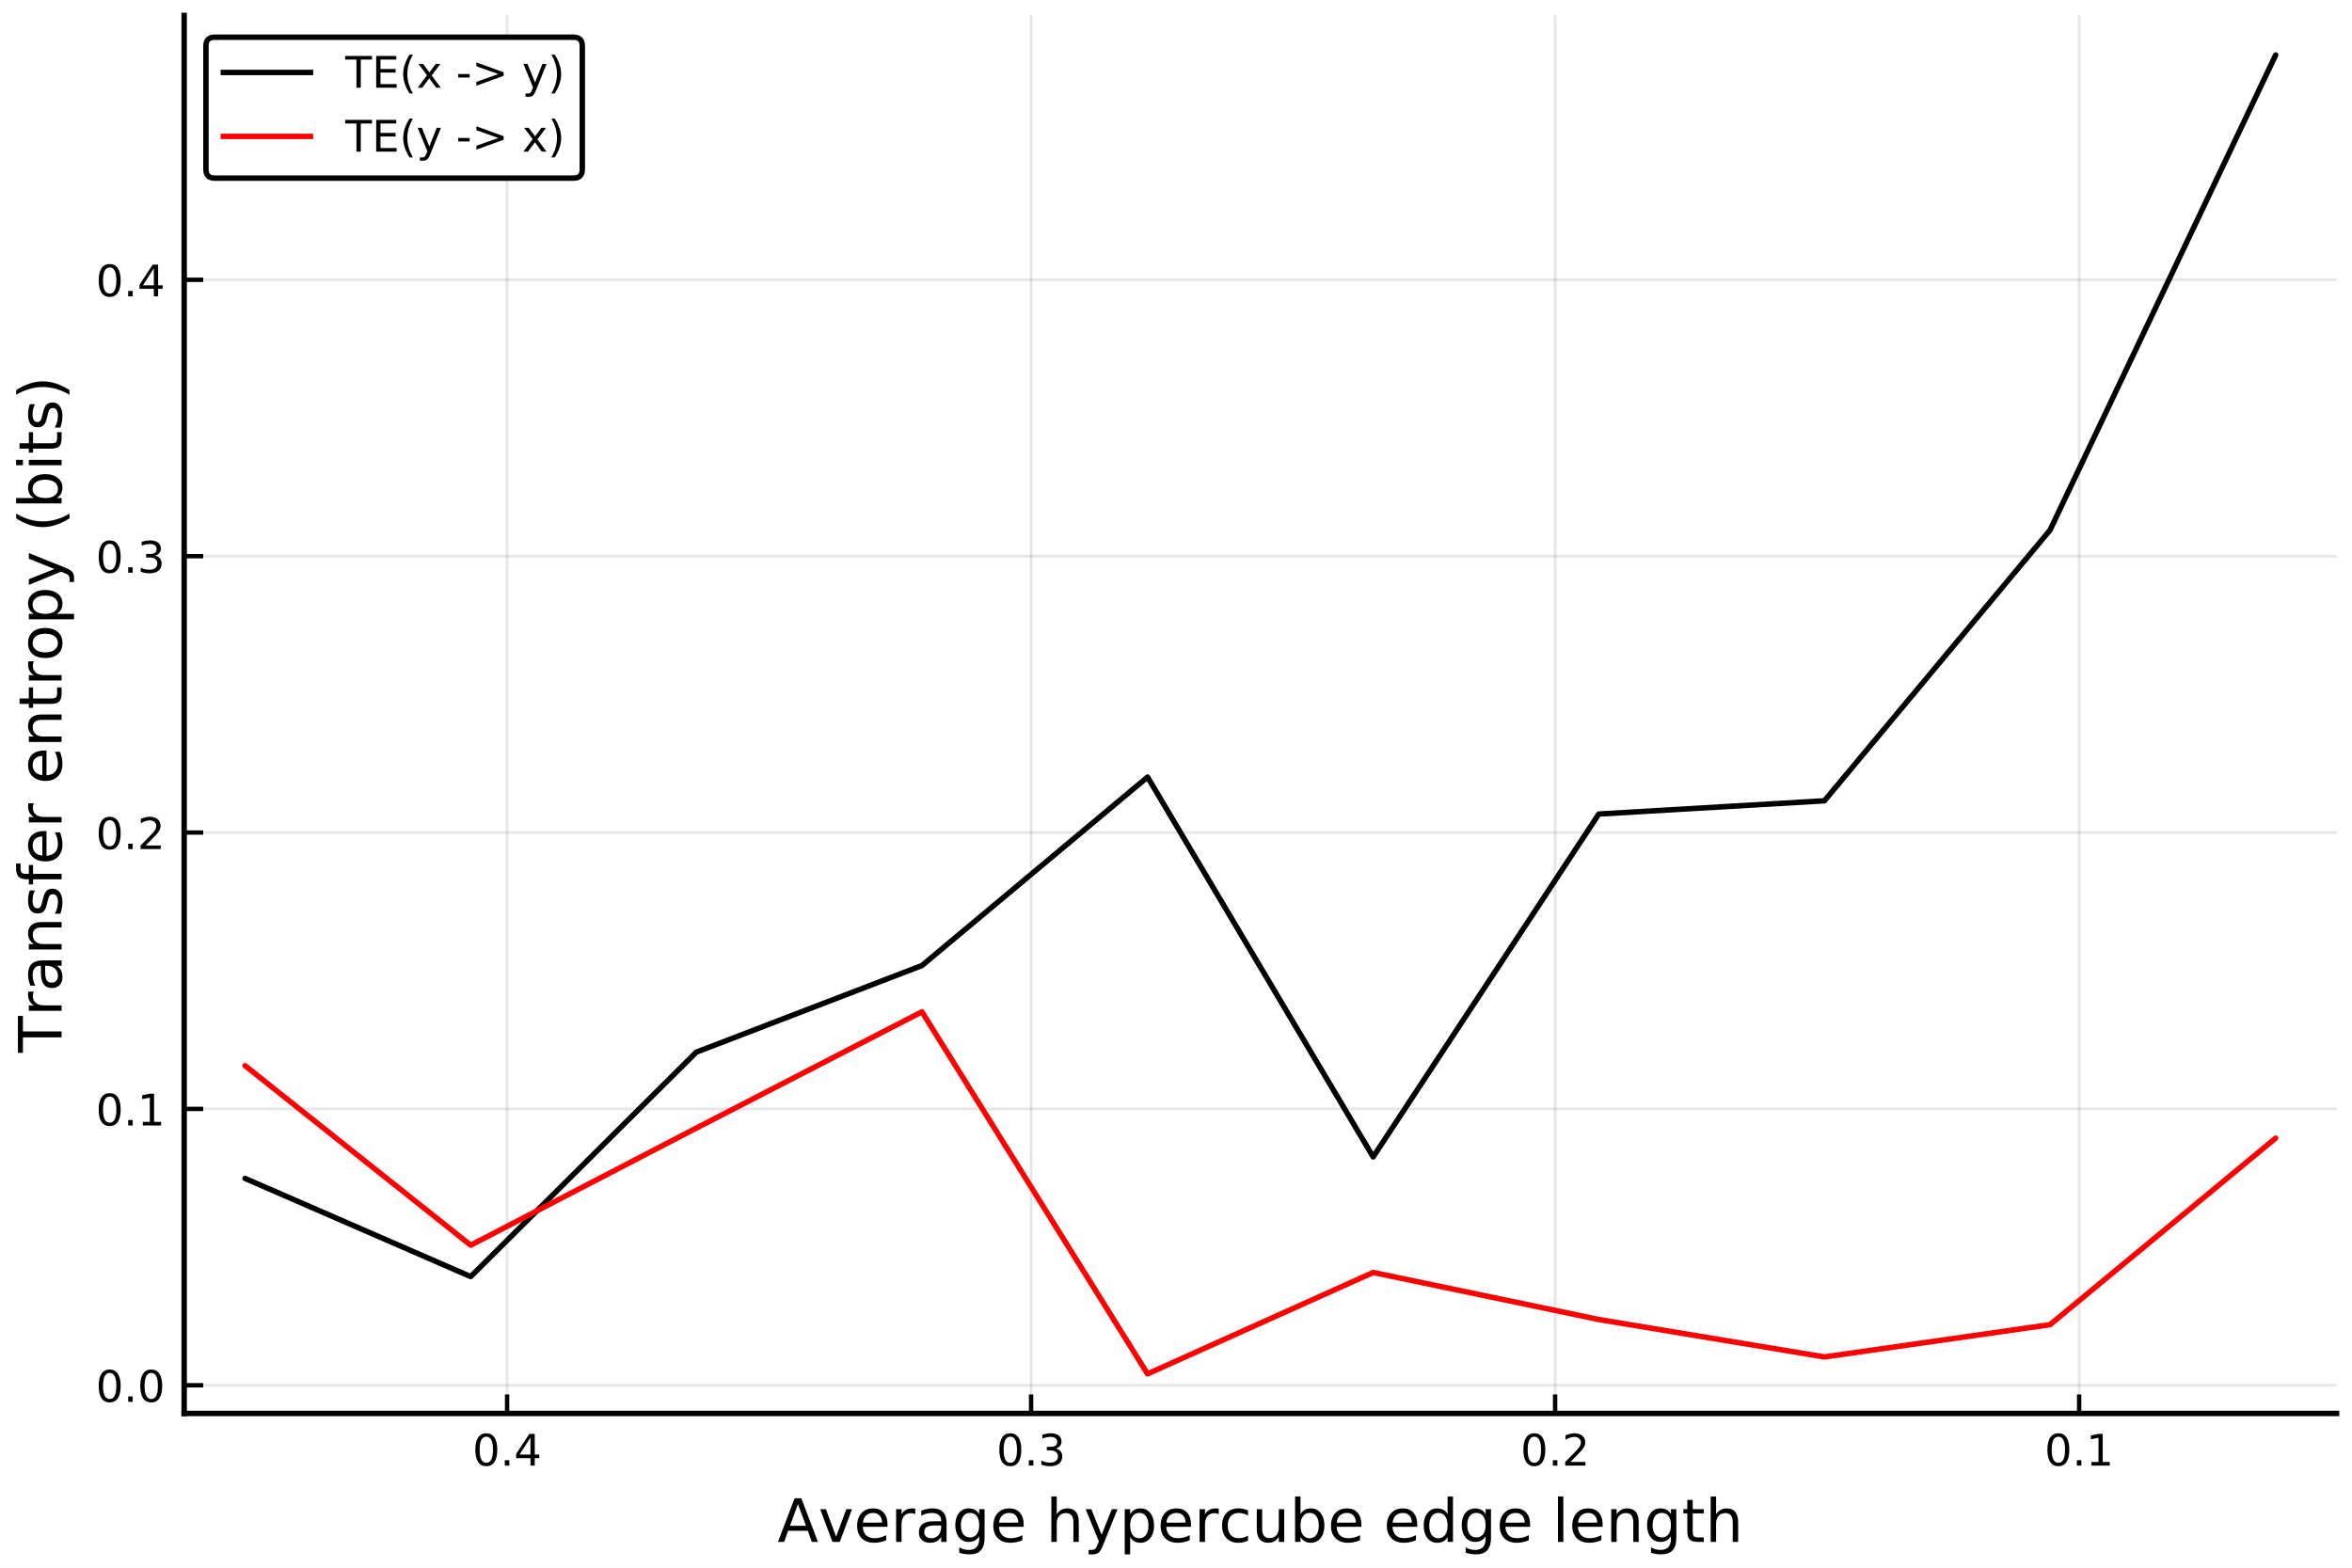
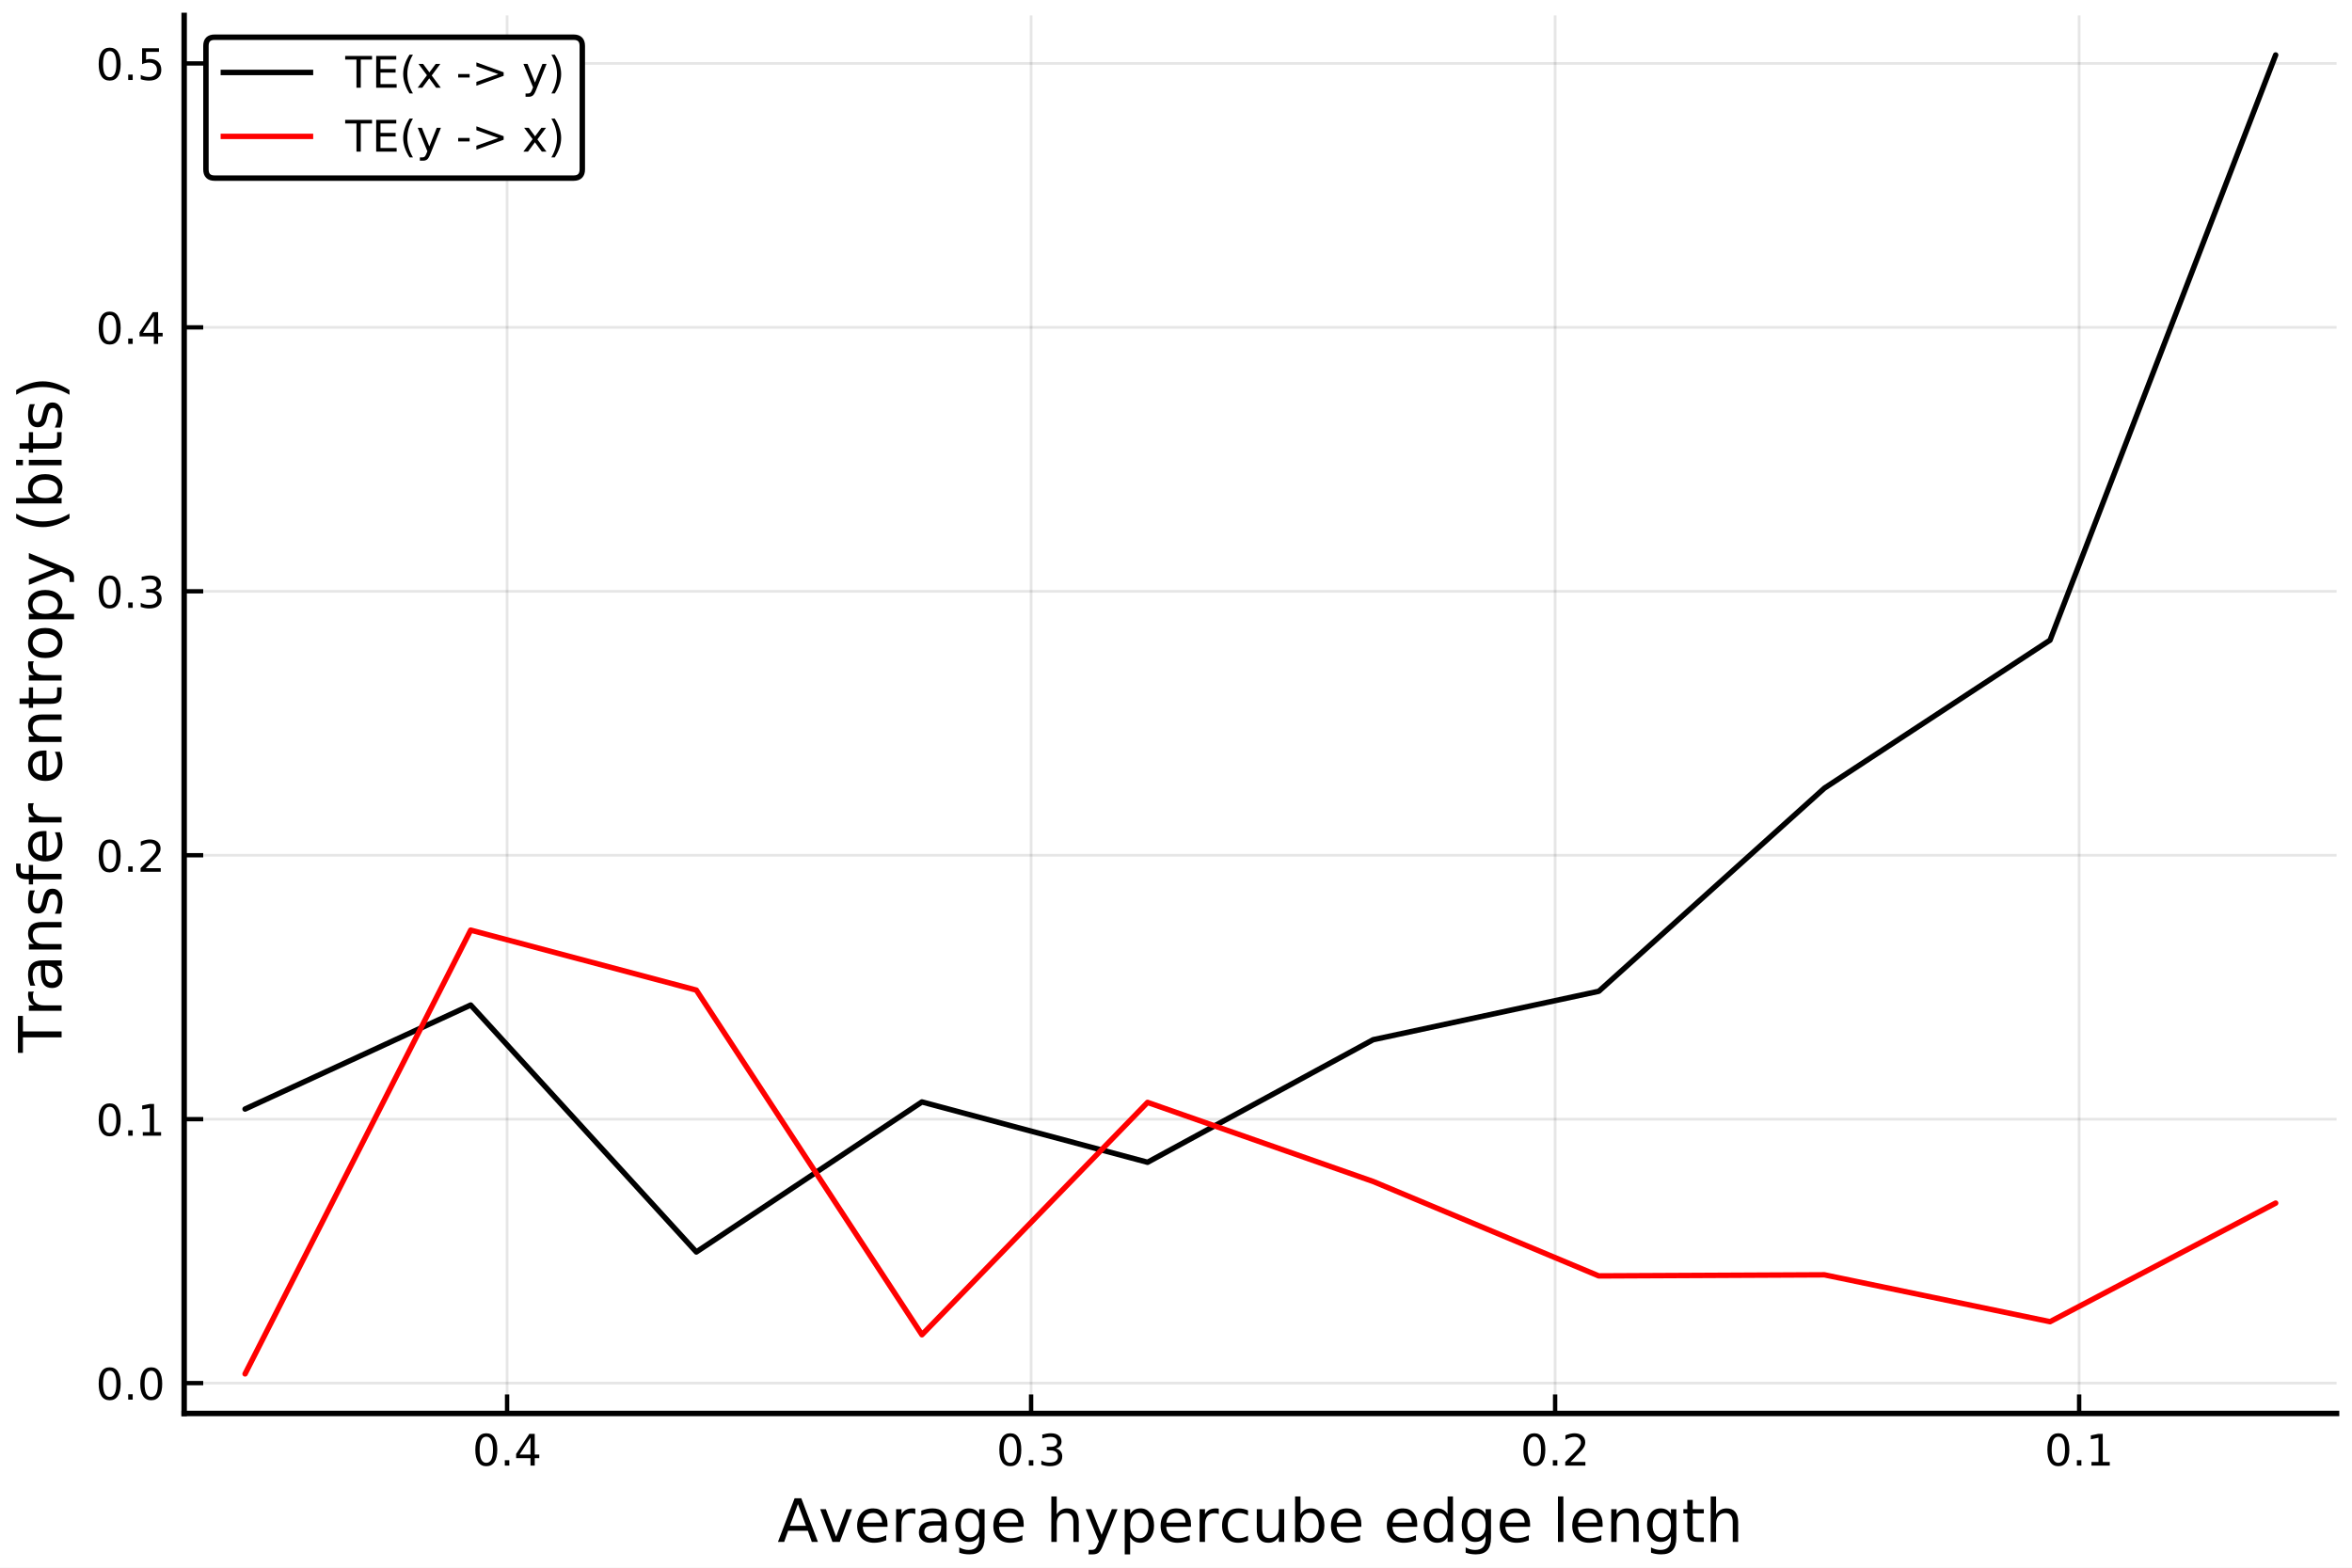
<svg xmlns="http://www.w3.org/2000/svg" xmlns:xlink="http://www.w3.org/1999/xlink" height="288pt" version="1.1" viewBox="0 0 432 288" width="432pt">
  <defs>
    <style type="text/css">
*{stroke-linecap:butt;stroke-linejoin:round;}
  </style>
  </defs>
  <g id="figure_1">
    <g id="patch_1">
      <path d="M 0 288  L 432 288  L 432 0  L 0 0  z " style="fill:#ffffff;" />
    </g>
    <g id="axes_1">
      <g id="patch_2">
        <path d="M 33.825 259.665  L 429.165 259.665  L 429.165 2.835  L 33.825 2.835  z " style="fill:#ffffff;" />
      </g>
      <g id="matplotlib.axis_1">
        <g id="xtick_1">
          <g id="line2d_1">
-             <path clip-path="url(#p9576be0315)" d="M 381.883 259.665  L 381.883 2.835  " style="fill:none;stroke:#000000;stroke-linecap:square;stroke-opacity:0.1;stroke-width:0.5;" />
+             <path clip-path="url(#p9fb16321a7)" d="M 381.883 259.665  L 381.883 2.835  " style="fill:none;stroke:#000000;stroke-linecap:square;stroke-opacity:0.1;stroke-width:0.5;" />
          </g>
          <g id="line2d_2">
            <defs>
-               <path d="M 0 0  L 0 -3.5  " id="ma5bb966ee3" style="stroke:#000000;stroke-width:0.8;" />
-             </defs>
-             <g>
-               <use style="stroke:#000000;stroke-width:0.8;" x="381.883" xlink:href="#ma5bb966ee3" y="259.665" />
+               <path d="M 0 0  L 0 -3.5  " id="m0ea098f355" style="stroke:#000000;stroke-width:0.8;" />
+             </defs>
+             <g>
+               <use style="stroke:#000000;stroke-width:0.8;" x="381.883" xlink:href="#m0ea098f355" y="259.665" />
            </g>
          </g>
          <g id="text_1">
            <defs>
              <path d="M 31.781 66.406  Q 24.172 66.406 20.328 58.906  Q 16.5 51.422 16.5 36.375  Q 16.5 21.391 20.328 13.891  Q 24.172 6.391 31.781 6.391  Q 39.453 6.391 43.281 13.891  Q 47.125 21.391 47.125 36.375  Q 47.125 51.422 43.281 58.906  Q 39.453 66.406 31.781 66.406  z M 31.781 74.219  Q 44.047 74.219 50.516 64.516  Q 56.984 54.828 56.984 36.375  Q 56.984 17.969 50.516 8.266  Q 44.047 -1.422 31.781 -1.422  Q 19.531 -1.422 13.062 8.266  Q 6.594 17.969 6.594 36.375  Q 6.594 54.828 13.062 64.516  Q 19.531 74.219 31.781 74.219  z " id="DejaVuSans-48" />
              <path d="M 10.688 12.406  L 21 12.406  L 21 0  L 10.688 0  z " id="DejaVuSans-46" />
              <path d="M 12.406 8.297  L 28.516 8.297  L 28.516 63.922  L 10.984 60.406  L 10.984 69.391  L 28.422 72.906  L 38.281 72.906  L 38.281 8.297  L 54.391 8.297  L 54.391 0  L 12.406 0  z " id="DejaVuSans-49" />
            </defs>
            <g transform="translate(375.522 269.2441)scale(0.08 -0.08)">
              <use xlink:href="#DejaVuSans-48" />
              <use x="63.623" xlink:href="#DejaVuSans-46" />
              <use x="95.41" xlink:href="#DejaVuSans-49" />
            </g>
          </g>
        </g>
        <g id="xtick_2">
          <g id="line2d_3">
-             <path clip-path="url(#p9576be0315)" d="M 285.635 259.665  L 285.635 2.835  " style="fill:none;stroke:#000000;stroke-linecap:square;stroke-opacity:0.1;stroke-width:0.5;" />
+             <path clip-path="url(#p9fb16321a7)" d="M 285.635 259.665  L 285.635 2.835  " style="fill:none;stroke:#000000;stroke-linecap:square;stroke-opacity:0.1;stroke-width:0.5;" />
          </g>
          <g id="line2d_4">
            <g>
-               <use style="stroke:#000000;stroke-width:0.8;" x="285.635" xlink:href="#ma5bb966ee3" y="259.665" />
+               <use style="stroke:#000000;stroke-width:0.8;" x="285.635" xlink:href="#m0ea098f355" y="259.665" />
            </g>
          </g>
          <g id="text_2">
            <defs>
              <path d="M 19.188 8.297  L 53.609 8.297  L 53.609 0  L 7.328 0  L 7.328 8.297  Q 12.938 14.109 22.625 23.891  Q 32.328 33.688 34.812 36.531  Q 39.547 41.844 41.422 45.531  Q 43.312 49.219 43.312 52.781  Q 43.312 58.594 39.234 62.25  Q 35.156 65.922 28.609 65.922  Q 23.969 65.922 18.812 64.312  Q 13.672 62.703 7.812 59.422  L 7.812 69.391  Q 13.766 71.781 18.938 73  Q 24.125 74.219 28.422 74.219  Q 39.75 74.219 46.484 68.547  Q 53.219 62.891 53.219 53.422  Q 53.219 48.922 51.531 44.891  Q 49.859 40.875 45.406 35.406  Q 44.188 33.984 37.641 27.219  Q 31.109 20.453 19.188 8.297  z " id="DejaVuSans-50" />
            </defs>
            <g transform="translate(279.2735 269.2441)scale(0.08 -0.08)">
              <use xlink:href="#DejaVuSans-48" />
              <use x="63.623" xlink:href="#DejaVuSans-46" />
              <use x="95.41" xlink:href="#DejaVuSans-50" />
            </g>
          </g>
        </g>
        <g id="xtick_3">
          <g id="line2d_5">
-             <path clip-path="url(#p9576be0315)" d="M 189.386 259.665  L 189.386 2.835  " style="fill:none;stroke:#000000;stroke-linecap:square;stroke-opacity:0.1;stroke-width:0.5;" />
+             <path clip-path="url(#p9fb16321a7)" d="M 189.386 259.665  L 189.386 2.835  " style="fill:none;stroke:#000000;stroke-linecap:square;stroke-opacity:0.1;stroke-width:0.5;" />
          </g>
          <g id="line2d_6">
            <g>
-               <use style="stroke:#000000;stroke-width:0.8;" x="189.386" xlink:href="#ma5bb966ee3" y="259.665" />
+               <use style="stroke:#000000;stroke-width:0.8;" x="189.386" xlink:href="#m0ea098f355" y="259.665" />
            </g>
          </g>
          <g id="text_3">
            <defs>
              <path d="M 40.578 39.312  Q 47.656 37.797 51.625 33  Q 55.609 28.219 55.609 21.188  Q 55.609 10.406 48.188 4.484  Q 40.766 -1.422 27.094 -1.422  Q 22.516 -1.422 17.656 -0.516  Q 12.797 0.391 7.625 2.203  L 7.625 11.719  Q 11.719 9.328 16.594 8.109  Q 21.484 6.891 26.812 6.891  Q 36.078 6.891 40.938 10.547  Q 45.797 14.203 45.797 21.188  Q 45.797 27.641 41.281 31.266  Q 36.766 34.906 28.719 34.906  L 20.219 34.906  L 20.219 43.016  L 29.109 43.016  Q 36.375 43.016 40.234 45.922  Q 44.094 48.828 44.094 54.297  Q 44.094 59.906 40.109 62.906  Q 36.141 65.922 28.719 65.922  Q 24.656 65.922 20.016 65.031  Q 15.375 64.156 9.812 62.312  L 9.812 71.094  Q 15.438 72.656 20.344 73.438  Q 25.25 74.219 29.594 74.219  Q 40.828 74.219 47.359 69.109  Q 53.906 64.016 53.906 55.328  Q 53.906 49.266 50.438 45.094  Q 46.969 40.922 40.578 39.312  z " id="DejaVuSans-51" />
            </defs>
            <g transform="translate(183.025 269.2441)scale(0.08 -0.08)">
              <use xlink:href="#DejaVuSans-48" />
              <use x="63.623" xlink:href="#DejaVuSans-46" />
              <use x="95.41" xlink:href="#DejaVuSans-51" />
            </g>
          </g>
        </g>
        <g id="xtick_4">
          <g id="line2d_7">
-             <path clip-path="url(#p9576be0315)" d="M 93.138 259.665  L 93.138 2.835  " style="fill:none;stroke:#000000;stroke-linecap:square;stroke-opacity:0.1;stroke-width:0.5;" />
+             <path clip-path="url(#p9fb16321a7)" d="M 93.138 259.665  L 93.138 2.835  " style="fill:none;stroke:#000000;stroke-linecap:square;stroke-opacity:0.1;stroke-width:0.5;" />
          </g>
          <g id="line2d_8">
            <g>
-               <use style="stroke:#000000;stroke-width:0.8;" x="93.138" xlink:href="#ma5bb966ee3" y="259.665" />
+               <use style="stroke:#000000;stroke-width:0.8;" x="93.138" xlink:href="#m0ea098f355" y="259.665" />
            </g>
          </g>
          <g id="text_4">
            <defs>
              <path d="M 37.797 64.312  L 12.891 25.391  L 37.797 25.391  z M 35.203 72.906  L 47.609 72.906  L 47.609 25.391  L 58.016 25.391  L 58.016 17.188  L 47.609 17.188  L 47.609 0  L 37.797 0  L 37.797 17.188  L 4.891 17.188  L 4.891 26.703  z " id="DejaVuSans-52" />
            </defs>
            <g transform="translate(86.77653 269.2441)scale(0.08 -0.08)">
              <use xlink:href="#DejaVuSans-48" />
              <use x="63.623" xlink:href="#DejaVuSans-46" />
              <use x="95.41" xlink:href="#DejaVuSans-52" />
            </g>
          </g>
        </g>
        <g id="text_5">
          <defs>
            <path d="M 34.188 63.188  L 20.797 26.906  L 47.609 26.906  z M 28.609 72.906  L 39.797 72.906  L 67.578 0  L 57.328 0  L 50.688 18.703  L 17.828 18.703  L 11.188 0  L 0.781 0  z " id="DejaVuSans-65" />
            <path d="M 2.984 54.688  L 12.5 54.688  L 29.594 8.797  L 46.688 54.688  L 56.203 54.688  L 35.688 0  L 23.484 0  z " id="DejaVuSans-118" />
            <path d="M 56.203 29.594  L 56.203 25.203  L 14.891 25.203  Q 15.484 15.922 20.484 11.062  Q 25.484 6.203 34.422 6.203  Q 39.594 6.203 44.453 7.469  Q 49.312 8.734 54.109 11.281  L 54.109 2.781  Q 49.266 0.734 44.188 -0.344  Q 39.109 -1.422 33.891 -1.422  Q 20.797 -1.422 13.156 6.188  Q 5.516 13.812 5.516 26.812  Q 5.516 40.234 12.766 48.109  Q 20.016 56 32.328 56  Q 43.359 56 49.781 48.891  Q 56.203 41.797 56.203 29.594  z M 47.219 32.234  Q 47.125 39.594 43.094 43.984  Q 39.062 48.391 32.422 48.391  Q 24.906 48.391 20.391 44.141  Q 15.875 39.891 15.188 32.172  z " id="DejaVuSans-101" />
            <path d="M 41.109 46.297  Q 39.594 47.172 37.812 47.578  Q 36.031 48 33.891 48  Q 26.266 48 22.188 43.047  Q 18.109 38.094 18.109 28.812  L 18.109 0  L 9.078 0  L 9.078 54.688  L 18.109 54.688  L 18.109 46.188  Q 20.953 51.172 25.484 53.578  Q 30.031 56 36.531 56  Q 37.453 56 38.578 55.875  Q 39.703 55.766 41.062 55.516  z " id="DejaVuSans-114" />
            <path d="M 34.281 27.484  Q 23.391 27.484 19.188 25  Q 14.984 22.516 14.984 16.5  Q 14.984 11.719 18.141 8.906  Q 21.297 6.109 26.703 6.109  Q 34.188 6.109 38.703 11.406  Q 43.219 16.703 43.219 25.484  L 43.219 27.484  z M 52.203 31.203  L 52.203 0  L 43.219 0  L 43.219 8.297  Q 40.141 3.328 35.547 0.953  Q 30.953 -1.422 24.312 -1.422  Q 15.922 -1.422 10.953 3.297  Q 6 8.016 6 15.922  Q 6 25.141 12.172 29.828  Q 18.359 34.516 30.609 34.516  L 43.219 34.516  L 43.219 35.406  Q 43.219 41.609 39.141 45  Q 35.062 48.391 27.688 48.391  Q 23 48.391 18.547 47.266  Q 14.109 46.141 10.016 43.891  L 10.016 52.203  Q 14.938 54.109 19.578 55.047  Q 24.219 56 28.609 56  Q 40.484 56 46.344 49.844  Q 52.203 43.703 52.203 31.203  z " id="DejaVuSans-97" />
            <path d="M 45.406 27.984  Q 45.406 37.75 41.375 43.109  Q 37.359 48.484 30.078 48.484  Q 22.859 48.484 18.828 43.109  Q 14.797 37.75 14.797 27.984  Q 14.797 18.266 18.828 12.891  Q 22.859 7.516 30.078 7.516  Q 37.359 7.516 41.375 12.891  Q 45.406 18.266 45.406 27.984  z M 54.391 6.781  Q 54.391 -7.172 48.188 -13.984  Q 42 -20.797 29.203 -20.797  Q 24.469 -20.797 20.266 -20.094  Q 16.062 -19.391 12.109 -17.922  L 12.109 -9.188  Q 16.062 -11.328 19.922 -12.344  Q 23.781 -13.375 27.781 -13.375  Q 36.625 -13.375 41.016 -8.766  Q 45.406 -4.156 45.406 5.172  L 45.406 9.625  Q 42.625 4.781 38.281 2.391  Q 33.938 0 27.875 0  Q 17.828 0 11.672 7.656  Q 5.516 15.328 5.516 27.984  Q 5.516 40.672 11.672 48.328  Q 17.828 56 27.875 56  Q 33.938 56 38.281 53.609  Q 42.625 51.219 45.406 46.391  L 45.406 54.688  L 54.391 54.688  z " id="DejaVuSans-103" />
            <path id="DejaVuSans-32" />
            <path d="M 54.891 33.016  L 54.891 0  L 45.906 0  L 45.906 32.719  Q 45.906 40.484 42.875 44.328  Q 39.844 48.188 33.797 48.188  Q 26.516 48.188 22.312 43.547  Q 18.109 38.922 18.109 30.906  L 18.109 0  L 9.078 0  L 9.078 75.984  L 18.109 75.984  L 18.109 46.188  Q 21.344 51.125 25.703 53.562  Q 30.078 56 35.797 56  Q 45.219 56 50.047 50.172  Q 54.891 44.344 54.891 33.016  z " id="DejaVuSans-104" />
            <path d="M 32.172 -5.078  Q 28.375 -14.844 24.75 -17.812  Q 21.141 -20.797 15.094 -20.797  L 7.906 -20.797  L 7.906 -13.281  L 13.188 -13.281  Q 16.891 -13.281 18.938 -11.516  Q 21 -9.766 23.484 -3.219  L 25.094 0.875  L 2.984 54.688  L 12.5 54.688  L 29.594 11.922  L 46.688 54.688  L 56.203 54.688  z " id="DejaVuSans-121" />
            <path d="M 18.109 8.203  L 18.109 -20.797  L 9.078 -20.797  L 9.078 54.688  L 18.109 54.688  L 18.109 46.391  Q 20.953 51.266 25.266 53.625  Q 29.594 56 35.594 56  Q 45.562 56 51.781 48.094  Q 58.016 40.188 58.016 27.297  Q 58.016 14.406 51.781 6.484  Q 45.562 -1.422 35.594 -1.422  Q 29.594 -1.422 25.266 0.953  Q 20.953 3.328 18.109 8.203  z M 48.688 27.297  Q 48.688 37.203 44.609 42.844  Q 40.531 48.484 33.406 48.484  Q 26.266 48.484 22.188 42.844  Q 18.109 37.203 18.109 27.297  Q 18.109 17.391 22.188 11.75  Q 26.266 6.109 33.406 6.109  Q 40.531 6.109 44.609 11.75  Q 48.688 17.391 48.688 27.297  z " id="DejaVuSans-112" />
            <path d="M 48.781 52.594  L 48.781 44.188  Q 44.969 46.297 41.141 47.344  Q 37.312 48.391 33.406 48.391  Q 24.656 48.391 19.812 42.844  Q 14.984 37.312 14.984 27.297  Q 14.984 17.281 19.812 11.734  Q 24.656 6.203 33.406 6.203  Q 37.312 6.203 41.141 7.25  Q 44.969 8.297 48.781 10.406  L 48.781 2.094  Q 45.016 0.344 40.984 -0.531  Q 36.969 -1.422 32.422 -1.422  Q 20.062 -1.422 12.781 6.344  Q 5.516 14.109 5.516 27.297  Q 5.516 40.672 12.859 48.328  Q 20.219 56 33.016 56  Q 37.156 56 41.109 55.141  Q 45.062 54.297 48.781 52.594  z " id="DejaVuSans-99" />
            <path d="M 8.5 21.578  L 8.5 54.688  L 17.484 54.688  L 17.484 21.922  Q 17.484 14.156 20.5 10.266  Q 23.531 6.391 29.594 6.391  Q 36.859 6.391 41.078 11.031  Q 45.312 15.672 45.312 23.688  L 45.312 54.688  L 54.297 54.688  L 54.297 0  L 45.312 0  L 45.312 8.406  Q 42.047 3.422 37.719 1  Q 33.406 -1.422 27.688 -1.422  Q 18.266 -1.422 13.375 4.438  Q 8.5 10.297 8.5 21.578  z M 31.109 56  z " id="DejaVuSans-117" />
            <path d="M 48.688 27.297  Q 48.688 37.203 44.609 42.844  Q 40.531 48.484 33.406 48.484  Q 26.266 48.484 22.188 42.844  Q 18.109 37.203 18.109 27.297  Q 18.109 17.391 22.188 11.75  Q 26.266 6.109 33.406 6.109  Q 40.531 6.109 44.609 11.75  Q 48.688 17.391 48.688 27.297  z M 18.109 46.391  Q 20.953 51.266 25.266 53.625  Q 29.594 56 35.594 56  Q 45.562 56 51.781 48.094  Q 58.016 40.188 58.016 27.297  Q 58.016 14.406 51.781 6.484  Q 45.562 -1.422 35.594 -1.422  Q 29.594 -1.422 25.266 0.953  Q 20.953 3.328 18.109 8.203  L 18.109 0  L 9.078 0  L 9.078 75.984  L 18.109 75.984  z " id="DejaVuSans-98" />
            <path d="M 45.406 46.391  L 45.406 75.984  L 54.391 75.984  L 54.391 0  L 45.406 0  L 45.406 8.203  Q 42.578 3.328 38.25 0.953  Q 33.938 -1.422 27.875 -1.422  Q 17.969 -1.422 11.734 6.484  Q 5.516 14.406 5.516 27.297  Q 5.516 40.188 11.734 48.094  Q 17.969 56 27.875 56  Q 33.938 56 38.25 53.625  Q 42.578 51.266 45.406 46.391  z M 14.797 27.297  Q 14.797 17.391 18.875 11.75  Q 22.953 6.109 30.078 6.109  Q 37.203 6.109 41.297 11.75  Q 45.406 17.391 45.406 27.297  Q 45.406 37.203 41.297 42.844  Q 37.203 48.484 30.078 48.484  Q 22.953 48.484 18.875 42.844  Q 14.797 37.203 14.797 27.297  z " id="DejaVuSans-100" />
            <path d="M 9.422 75.984  L 18.406 75.984  L 18.406 0  L 9.422 0  z " id="DejaVuSans-108" />
            <path d="M 54.891 33.016  L 54.891 0  L 45.906 0  L 45.906 32.719  Q 45.906 40.484 42.875 44.328  Q 39.844 48.188 33.797 48.188  Q 26.516 48.188 22.312 43.547  Q 18.109 38.922 18.109 30.906  L 18.109 0  L 9.078 0  L 9.078 54.688  L 18.109 54.688  L 18.109 46.188  Q 21.344 51.125 25.703 53.562  Q 30.078 56 35.797 56  Q 45.219 56 50.047 50.172  Q 54.891 44.344 54.891 33.016  z " id="DejaVuSans-110" />
            <path d="M 18.312 70.219  L 18.312 54.688  L 36.812 54.688  L 36.812 47.703  L 18.312 47.703  L 18.312 18.016  Q 18.312 11.328 20.141 9.422  Q 21.969 7.516 27.594 7.516  L 36.812 7.516  L 36.812 0  L 27.594 0  Q 17.188 0 13.234 3.875  Q 9.281 7.766 9.281 18.016  L 9.281 47.703  L 2.688 47.703  L 2.688 54.688  L 9.281 54.688  L 9.281 70.219  z " id="DejaVuSans-116" />
          </defs>
          <g transform="translate(142.8015 283.2661)scale(0.11 -0.11)">
            <use xlink:href="#DejaVuSans-65" />
            <use x="68.33" xlink:href="#DejaVuSans-118" />
            <use x="127.51" xlink:href="#DejaVuSans-101" />
            <use x="189.033" xlink:href="#DejaVuSans-114" />
            <use x="230.146" xlink:href="#DejaVuSans-97" />
            <use x="291.426" xlink:href="#DejaVuSans-103" />
            <use x="354.902" xlink:href="#DejaVuSans-101" />
            <use x="416.426" xlink:href="#DejaVuSans-32" />
            <use x="448.213" xlink:href="#DejaVuSans-104" />
            <use x="511.592" xlink:href="#DejaVuSans-121" />
            <use x="570.771" xlink:href="#DejaVuSans-112" />
            <use x="634.248" xlink:href="#DejaVuSans-101" />
            <use x="695.771" xlink:href="#DejaVuSans-114" />
            <use x="736.854" xlink:href="#DejaVuSans-99" />
            <use x="791.834" xlink:href="#DejaVuSans-117" />
            <use x="855.213" xlink:href="#DejaVuSans-98" />
            <use x="918.689" xlink:href="#DejaVuSans-101" />
            <use x="980.213" xlink:href="#DejaVuSans-32" />
            <use x="1012" xlink:href="#DejaVuSans-101" />
            <use x="1073.523" xlink:href="#DejaVuSans-100" />
            <use x="1137" xlink:href="#DejaVuSans-103" />
            <use x="1200.477" xlink:href="#DejaVuSans-101" />
            <use x="1262" xlink:href="#DejaVuSans-32" />
            <use x="1293.787" xlink:href="#DejaVuSans-108" />
            <use x="1321.57" xlink:href="#DejaVuSans-101" />
            <use x="1383.094" xlink:href="#DejaVuSans-110" />
            <use x="1446.473" xlink:href="#DejaVuSans-103" />
            <use x="1509.949" xlink:href="#DejaVuSans-116" />
            <use x="1549.158" xlink:href="#DejaVuSans-104" />
          </g>
        </g>
      </g>
      <g id="matplotlib.axis_2">
        <g id="ytick_1">
          <g id="line2d_9">
-             <path clip-path="url(#p9576be0315)" d="M 33.825 254.488  L 429.165 254.488  " style="fill:none;stroke:#000000;stroke-linecap:square;stroke-opacity:0.1;stroke-width:0.5;" />
+             <path clip-path="url(#p9fb16321a7)" d="M 33.825 254.089  L 429.165 254.089  " style="fill:none;stroke:#000000;stroke-linecap:square;stroke-opacity:0.1;stroke-width:0.5;" />
          </g>
          <g id="line2d_10">
            <defs>
-               <path d="M 0 0  L 3.5 0  " id="m5c3f2e6b42" style="stroke:#000000;stroke-width:0.8;" />
-             </defs>
-             <g>
-               <use style="stroke:#000000;stroke-width:0.8;" x="33.825" xlink:href="#m5c3f2e6b42" y="254.488" />
+               <path d="M 0 0  L 3.5 0  " id="m3b93bf963c" style="stroke:#000000;stroke-width:0.8;" />
+             </defs>
+             <g>
+               <use style="stroke:#000000;stroke-width:0.8;" x="33.825" xlink:href="#m3b93bf963c" y="254.089" />
            </g>
          </g>
          <g id="text_6">
-             <g transform="translate(17.60215 257.5278)scale(0.08 -0.08)">
+             <g transform="translate(17.60215 257.1282)scale(0.08 -0.08)">
              <use xlink:href="#DejaVuSans-48" />
              <use x="63.623" xlink:href="#DejaVuSans-46" />
              <use x="95.41" xlink:href="#DejaVuSans-48" />
            </g>
          </g>
        </g>
        <g id="ytick_2">
          <g id="line2d_11">
-             <path clip-path="url(#p9576be0315)" d="M 33.825 203.717  L 429.165 203.717  " style="fill:none;stroke:#000000;stroke-linecap:square;stroke-opacity:0.1;stroke-width:0.5;" />
+             <path clip-path="url(#p9fb16321a7)" d="M 33.825 205.602  L 429.165 205.602  " style="fill:none;stroke:#000000;stroke-linecap:square;stroke-opacity:0.1;stroke-width:0.5;" />
          </g>
          <g id="line2d_12">
            <g>
-               <use style="stroke:#000000;stroke-width:0.8;" x="33.825" xlink:href="#m5c3f2e6b42" y="203.717" />
+               <use style="stroke:#000000;stroke-width:0.8;" x="33.825" xlink:href="#m3b93bf963c" y="205.602" />
            </g>
          </g>
          <g id="text_7">
-             <g transform="translate(17.60215 206.7562)scale(0.08 -0.08)">
+             <g transform="translate(17.60215 208.6414)scale(0.08 -0.08)">
              <use xlink:href="#DejaVuSans-48" />
              <use x="63.623" xlink:href="#DejaVuSans-46" />
              <use x="95.41" xlink:href="#DejaVuSans-49" />
            </g>
          </g>
        </g>
        <g id="ytick_3">
          <g id="line2d_13">
-             <path clip-path="url(#p9576be0315)" d="M 33.825 152.945  L 429.165 152.945  " style="fill:none;stroke:#000000;stroke-linecap:square;stroke-opacity:0.1;stroke-width:0.5;" />
+             <path clip-path="url(#p9fb16321a7)" d="M 33.825 157.115  L 429.165 157.115  " style="fill:none;stroke:#000000;stroke-linecap:square;stroke-opacity:0.1;stroke-width:0.5;" />
          </g>
          <g id="line2d_14">
            <g>
-               <use style="stroke:#000000;stroke-width:0.8;" x="33.825" xlink:href="#m5c3f2e6b42" y="152.945" />
+               <use style="stroke:#000000;stroke-width:0.8;" x="33.825" xlink:href="#m3b93bf963c" y="157.115" />
            </g>
          </g>
          <g id="text_8">
-             <g transform="translate(17.60215 155.9846)scale(0.08 -0.08)">
+             <g transform="translate(17.60215 160.1547)scale(0.08 -0.08)">
              <use xlink:href="#DejaVuSans-48" />
              <use x="63.623" xlink:href="#DejaVuSans-46" />
              <use x="95.41" xlink:href="#DejaVuSans-50" />
            </g>
          </g>
        </g>
        <g id="ytick_4">
          <g id="line2d_15">
-             <path clip-path="url(#p9576be0315)" d="M 33.825 102.174  L 429.165 102.174  " style="fill:none;stroke:#000000;stroke-linecap:square;stroke-opacity:0.1;stroke-width:0.5;" />
+             <path clip-path="url(#p9fb16321a7)" d="M 33.825 108.629  L 429.165 108.629  " style="fill:none;stroke:#000000;stroke-linecap:square;stroke-opacity:0.1;stroke-width:0.5;" />
          </g>
          <g id="line2d_16">
            <g>
-               <use style="stroke:#000000;stroke-width:0.8;" x="33.825" xlink:href="#m5c3f2e6b42" y="102.174" />
+               <use style="stroke:#000000;stroke-width:0.8;" x="33.825" xlink:href="#m3b93bf963c" y="108.629" />
            </g>
          </g>
          <g id="text_9">
-             <g transform="translate(17.60215 105.2129)scale(0.08 -0.08)">
+             <g transform="translate(17.60215 111.668)scale(0.08 -0.08)">
              <use xlink:href="#DejaVuSans-48" />
              <use x="63.623" xlink:href="#DejaVuSans-46" />
              <use x="95.41" xlink:href="#DejaVuSans-51" />
            </g>
          </g>
        </g>
        <g id="ytick_5">
          <g id="line2d_17">
-             <path clip-path="url(#p9576be0315)" d="M 33.825 51.402  L 429.165 51.402  " style="fill:none;stroke:#000000;stroke-linecap:square;stroke-opacity:0.1;stroke-width:0.5;" />
+             <path clip-path="url(#p9fb16321a7)" d="M 33.825 60.142  L 429.165 60.142  " style="fill:none;stroke:#000000;stroke-linecap:square;stroke-opacity:0.1;stroke-width:0.5;" />
          </g>
          <g id="line2d_18">
            <g>
-               <use style="stroke:#000000;stroke-width:0.8;" x="33.825" xlink:href="#m5c3f2e6b42" y="51.402" />
+               <use style="stroke:#000000;stroke-width:0.8;" x="33.825" xlink:href="#m3b93bf963c" y="60.142" />
            </g>
          </g>
          <g id="text_10">
-             <g transform="translate(17.60215 54.44132)scale(0.08 -0.08)">
+             <g transform="translate(17.60215 63.18125)scale(0.08 -0.08)">
              <use xlink:href="#DejaVuSans-48" />
              <use x="63.623" xlink:href="#DejaVuSans-46" />
              <use x="95.41" xlink:href="#DejaVuSans-52" />
            </g>
          </g>
        </g>
-         <g id="text_11">
+         <g id="ytick_6">
+           <g id="line2d_19">
+             <path clip-path="url(#p9fb16321a7)" d="M 33.825 11.655  L 429.165 11.655  " style="fill:none;stroke:#000000;stroke-linecap:square;stroke-opacity:0.1;stroke-width:0.5;" />
+           </g>
+           <g id="line2d_20">
+             <g>
+               <use style="stroke:#000000;stroke-width:0.8;" x="33.825" xlink:href="#m3b93bf963c" y="11.655" />
+             </g>
+           </g>
+           <g id="text_11">
+             <defs>
+               <path d="M 10.797 72.906  L 49.516 72.906  L 49.516 64.594  L 19.828 64.594  L 19.828 46.734  Q 21.969 47.469 24.109 47.828  Q 26.266 48.188 28.422 48.188  Q 40.625 48.188 47.75 41.5  Q 54.891 34.812 54.891 23.391  Q 54.891 11.625 47.562 5.094  Q 40.234 -1.422 26.906 -1.422  Q 22.312 -1.422 17.547 -0.641  Q 12.797 0.141 7.719 1.703  L 7.719 11.625  Q 12.109 9.234 16.797 8.062  Q 21.484 6.891 26.703 6.891  Q 35.156 6.891 40.078 11.328  Q 45.016 15.766 45.016 23.391  Q 45.016 31 40.078 35.438  Q 35.156 39.891 26.703 39.891  Q 22.75 39.891 18.812 39.016  Q 14.891 38.141 10.797 36.281  z " id="DejaVuSans-53" />
+             </defs>
+             <g transform="translate(17.60215 14.69452)scale(0.08 -0.08)">
+               <use xlink:href="#DejaVuSans-48" />
+               <use x="63.623" xlink:href="#DejaVuSans-46" />
+               <use x="95.41" xlink:href="#DejaVuSans-53" />
+             </g>
+           </g>
+         </g>
+         <g id="text_12">
          <defs>
            <path d="M -0.297 72.906  L 61.375 72.906  L 61.375 64.594  L 35.5 64.594  L 35.5 0  L 25.594 0  L 25.594 64.594  L -0.297 64.594  z " id="DejaVuSans-84" />
            <path d="M 44.281 53.078  L 44.281 44.578  Q 40.484 46.531 36.375 47.5  Q 32.281 48.484 27.875 48.484  Q 21.188 48.484 17.844 46.438  Q 14.5 44.391 14.5 40.281  Q 14.5 37.156 16.891 35.375  Q 19.281 33.594 26.516 31.984  L 29.594 31.297  Q 39.156 29.25 43.188 25.516  Q 47.219 21.781 47.219 15.094  Q 47.219 7.469 41.188 3.016  Q 35.156 -1.422 24.609 -1.422  Q 20.219 -1.422 15.453 -0.562  Q 10.688 0.297 5.422 2  L 5.422 11.281  Q 10.406 8.688 15.234 7.391  Q 20.062 6.109 24.812 6.109  Q 31.156 6.109 34.562 8.281  Q 37.984 10.453 37.984 14.406  Q 37.984 18.062 35.516 20.016  Q 33.062 21.969 24.703 23.781  L 21.578 24.516  Q 13.234 26.266 9.516 29.906  Q 5.812 33.547 5.812 39.891  Q 5.812 47.609 11.281 51.797  Q 16.75 56 26.812 56  Q 31.781 56 36.172 55.266  Q 40.578 54.547 44.281 53.078  z " id="DejaVuSans-115" />
            <path d="M 37.109 75.984  L 37.109 68.5  L 28.516 68.5  Q 23.688 68.5 21.797 66.547  Q 19.922 64.594 19.922 59.516  L 19.922 54.688  L 34.719 54.688  L 34.719 47.703  L 19.922 47.703  L 19.922 0  L 10.891 0  L 10.891 47.703  L 2.297 47.703  L 2.297 54.688  L 10.891 54.688  L 10.891 58.5  Q 10.891 67.625 15.141 71.797  Q 19.391 75.984 28.609 75.984  z " id="DejaVuSans-102" />
            <path d="M 30.609 48.391  Q 23.391 48.391 19.188 42.75  Q 14.984 37.109 14.984 27.297  Q 14.984 17.484 19.156 11.844  Q 23.344 6.203 30.609 6.203  Q 37.797 6.203 41.984 11.859  Q 46.188 17.531 46.188 27.297  Q 46.188 37.016 41.984 42.703  Q 37.797 48.391 30.609 48.391  z M 30.609 56  Q 42.328 56 49.016 48.375  Q 55.719 40.766 55.719 27.297  Q 55.719 13.875 49.016 6.219  Q 42.328 -1.422 30.609 -1.422  Q 18.844 -1.422 12.172 6.219  Q 5.516 13.875 5.516 27.297  Q 5.516 40.766 12.172 48.375  Q 18.844 56 30.609 56  z " id="DejaVuSans-111" />
            <path d="M 31 75.875  Q 24.469 64.656 21.281 53.656  Q 18.109 42.672 18.109 31.391  Q 18.109 20.125 21.312 9.062  Q 24.516 -2 31 -13.188  L 23.188 -13.188  Q 15.875 -1.703 12.234 9.375  Q 8.594 20.453 8.594 31.391  Q 8.594 42.281 12.203 53.312  Q 15.828 64.359 23.188 75.875  z " id="DejaVuSans-40" />
            <path d="M 9.422 54.688  L 18.406 54.688  L 18.406 0  L 9.422 0  z M 9.422 75.984  L 18.406 75.984  L 18.406 64.594  L 9.422 64.594  z " id="DejaVuSans-105" />
            <path d="M 8.016 75.875  L 15.828 75.875  Q 23.141 64.359 26.781 53.312  Q 30.422 42.281 30.422 31.391  Q 30.422 20.453 26.781 9.375  Q 23.141 -1.703 15.828 -13.188  L 8.016 -13.188  Q 14.5 -2 17.703 9.062  Q 20.906 20.125 20.906 31.391  Q 20.906 42.672 17.703 53.656  Q 14.5 64.656 8.016 75.875  z " id="DejaVuSans-41" />
          </defs>
          <g transform="translate(11.31449 193.3871)rotate(-90)scale(0.11 -0.11)">
            <use xlink:href="#DejaVuSans-84" />
            <use x="60.865" xlink:href="#DejaVuSans-114" />
            <use x="101.979" xlink:href="#DejaVuSans-97" />
            <use x="163.258" xlink:href="#DejaVuSans-110" />
            <use x="226.637" xlink:href="#DejaVuSans-115" />
            <use x="278.736" xlink:href="#DejaVuSans-102" />
            <use x="313.941" xlink:href="#DejaVuSans-101" />
            <use x="375.465" xlink:href="#DejaVuSans-114" />
            <use x="416.578" xlink:href="#DejaVuSans-32" />
            <use x="448.365" xlink:href="#DejaVuSans-101" />
            <use x="509.889" xlink:href="#DejaVuSans-110" />
            <use x="573.268" xlink:href="#DejaVuSans-116" />
            <use x="612.477" xlink:href="#DejaVuSans-114" />
            <use x="653.559" xlink:href="#DejaVuSans-111" />
            <use x="714.74" xlink:href="#DejaVuSans-112" />
            <use x="778.217" xlink:href="#DejaVuSans-121" />
            <use x="837.396" xlink:href="#DejaVuSans-32" />
            <use x="869.184" xlink:href="#DejaVuSans-40" />
            <use x="908.197" xlink:href="#DejaVuSans-98" />
            <use x="971.674" xlink:href="#DejaVuSans-105" />
            <use x="999.457" xlink:href="#DejaVuSans-116" />
            <use x="1038.666" xlink:href="#DejaVuSans-115" />
            <use x="1090.766" xlink:href="#DejaVuSans-41" />
          </g>
        </g>
      </g>
-       <g id="line2d_19">
-         <path clip-path="url(#p9576be0315)" d="M 417.976 10.103  L 376.536 97.385  L 335.096 147.113  L 293.655 149.546  L 252.215 212.537  L 210.775 142.754  L 169.335 177.379  L 127.894 193.294  L 86.454 234.525  L 45.014 216.491  " style="fill:none;stroke:#000000;stroke-linecap:round;" />
-       </g>
-       <g id="line2d_20">
-         <path clip-path="url(#p9576be0315)" d="M 417.976 209.091  L 376.536 243.357  L 335.096 249.282  L 293.655 242.409  L 252.215 233.765  L 210.775 252.397  L 169.335 185.88  L 127.894 207.241  L 86.454 228.759  L 45.014 195.777  " style="fill:none;stroke:#ff0000;stroke-linecap:round;" />
+       <g id="line2d_21">
+         <path clip-path="url(#p9fb16321a7)" d="M 417.976 10.103  L 376.536 117.605  L 335.096 144.791  L 293.655 182.107  L 252.215 191.004  L 210.775 213.523  L 169.335 202.438  L 127.894 230.002  L 86.454 184.636  L 45.014 203.743  " style="fill:none;stroke:#000000;stroke-linecap:round;" />
+       </g>
+       <g id="line2d_22">
+         <path clip-path="url(#p9fb16321a7)" d="M 417.976 221.023  L 376.536 242.806  L 335.096 234.199  L 293.655 234.398  L 252.215 217.05  L 210.775 202.522  L 169.335 245.206  L 127.894 181.891  L 86.454 170.873  L 45.014 252.397  " style="fill:none;stroke:#ff0000;stroke-linecap:round;" />
      </g>
      <g id="patch_3">
        <path d="M 33.825 259.665  L 33.825 2.835  " style="fill:none;stroke:#000000;stroke-linecap:square;stroke-linejoin:miter;" />
      </g>
      <g id="patch_4">
        <path d="M 33.825 259.665  L 429.165 259.665  " style="fill:none;stroke:#000000;stroke-linecap:square;stroke-linejoin:miter;" />
      </g>
      <g id="legend_1">
        <g id="patch_5">
          <path d="M 39.425 32.72  L 105.353 32.72  Q 106.953 32.72 106.953 31.12  L 106.953 8.435  Q 106.953 6.835 105.353 6.835  L 39.425 6.835  Q 37.825 6.835 37.825 8.435  L 37.825 31.12  Q 37.825 32.72 39.425 32.72  z " style="fill:#ffffff;stroke:#000000;stroke-linejoin:miter;" />
        </g>
-         <g id="line2d_21">
+         <g id="line2d_23">
          <path d="M 41.025 13.313  L 57.025 13.313  " style="fill:none;stroke:#000000;stroke-linecap:square;" />
        </g>
-         <g id="line2d_22" />
-         <g id="text_12">
+         <g id="line2d_24" />
+         <g id="text_13">
          <defs>
            <path d="M 9.812 72.906  L 55.906 72.906  L 55.906 64.594  L 19.672 64.594  L 19.672 43.016  L 54.391 43.016  L 54.391 34.719  L 19.672 34.719  L 19.672 8.297  L 56.781 8.297  L 56.781 0  L 9.812 0  z " id="DejaVuSans-69" />
            <path d="M 54.891 54.688  L 35.109 28.078  L 55.906 0  L 45.312 0  L 29.391 21.484  L 13.484 0  L 2.875 0  L 24.125 28.609  L 4.688 54.688  L 15.281 54.688  L 29.781 35.203  L 44.281 54.688  z " id="DejaVuSans-120" />
            <path d="M 4.891 31.391  L 31.203 31.391  L 31.203 23.391  L 4.891 23.391  z " id="DejaVuSans-45" />
            <path d="M 10.594 49.219  L 10.594 58.109  L 73.188 35.406  L 73.188 27.297  L 10.594 4.594  L 10.594 13.484  L 60.891 31.297  z " id="DejaVuSans-62" />
          </defs>
          <g transform="translate(63.42465 16.1134)scale(0.08 -0.08)">
            <use xlink:href="#DejaVuSans-84" />
            <use x="61.084" xlink:href="#DejaVuSans-69" />
            <use x="124.268" xlink:href="#DejaVuSans-40" />
            <use x="163.281" xlink:href="#DejaVuSans-120" />
            <use x="222.461" xlink:href="#DejaVuSans-32" />
            <use x="254.248" xlink:href="#DejaVuSans-45" />
            <use x="290.332" xlink:href="#DejaVuSans-62" />
            <use x="374.121" xlink:href="#DejaVuSans-32" />
            <use x="405.908" xlink:href="#DejaVuSans-121" />
            <use x="465.088" xlink:href="#DejaVuSans-41" />
          </g>
        </g>
-         <g id="line2d_23">
+         <g id="line2d_25">
          <path d="M 41.025 25.056  L 57.025 25.056  " style="fill:none;stroke:#ff0000;stroke-linecap:square;" />
        </g>
-         <g id="line2d_24" />
-         <g id="text_13">
+         <g id="line2d_26" />
+         <g id="text_14">
          <g transform="translate(63.42465 27.8559)scale(0.08 -0.08)">
            <use xlink:href="#DejaVuSans-84" />
            <use x="61.084" xlink:href="#DejaVuSans-69" />
            <use x="124.268" xlink:href="#DejaVuSans-40" />
            <use x="163.281" xlink:href="#DejaVuSans-121" />
            <use x="222.461" xlink:href="#DejaVuSans-32" />
            <use x="254.248" xlink:href="#DejaVuSans-45" />
            <use x="290.332" xlink:href="#DejaVuSans-62" />
            <use x="374.121" xlink:href="#DejaVuSans-32" />
            <use x="405.908" xlink:href="#DejaVuSans-120" />
            <use x="465.088" xlink:href="#DejaVuSans-41" />
          </g>
        </g>
      </g>
    </g>
  </g>
  <defs>
-     <clipPath id="p9576be0315">
+     <clipPath id="p9fb16321a7">
      <rect height="256.831" width="395.341" x="33.825" y="2.835" />
    </clipPath>
  </defs>
</svg>
